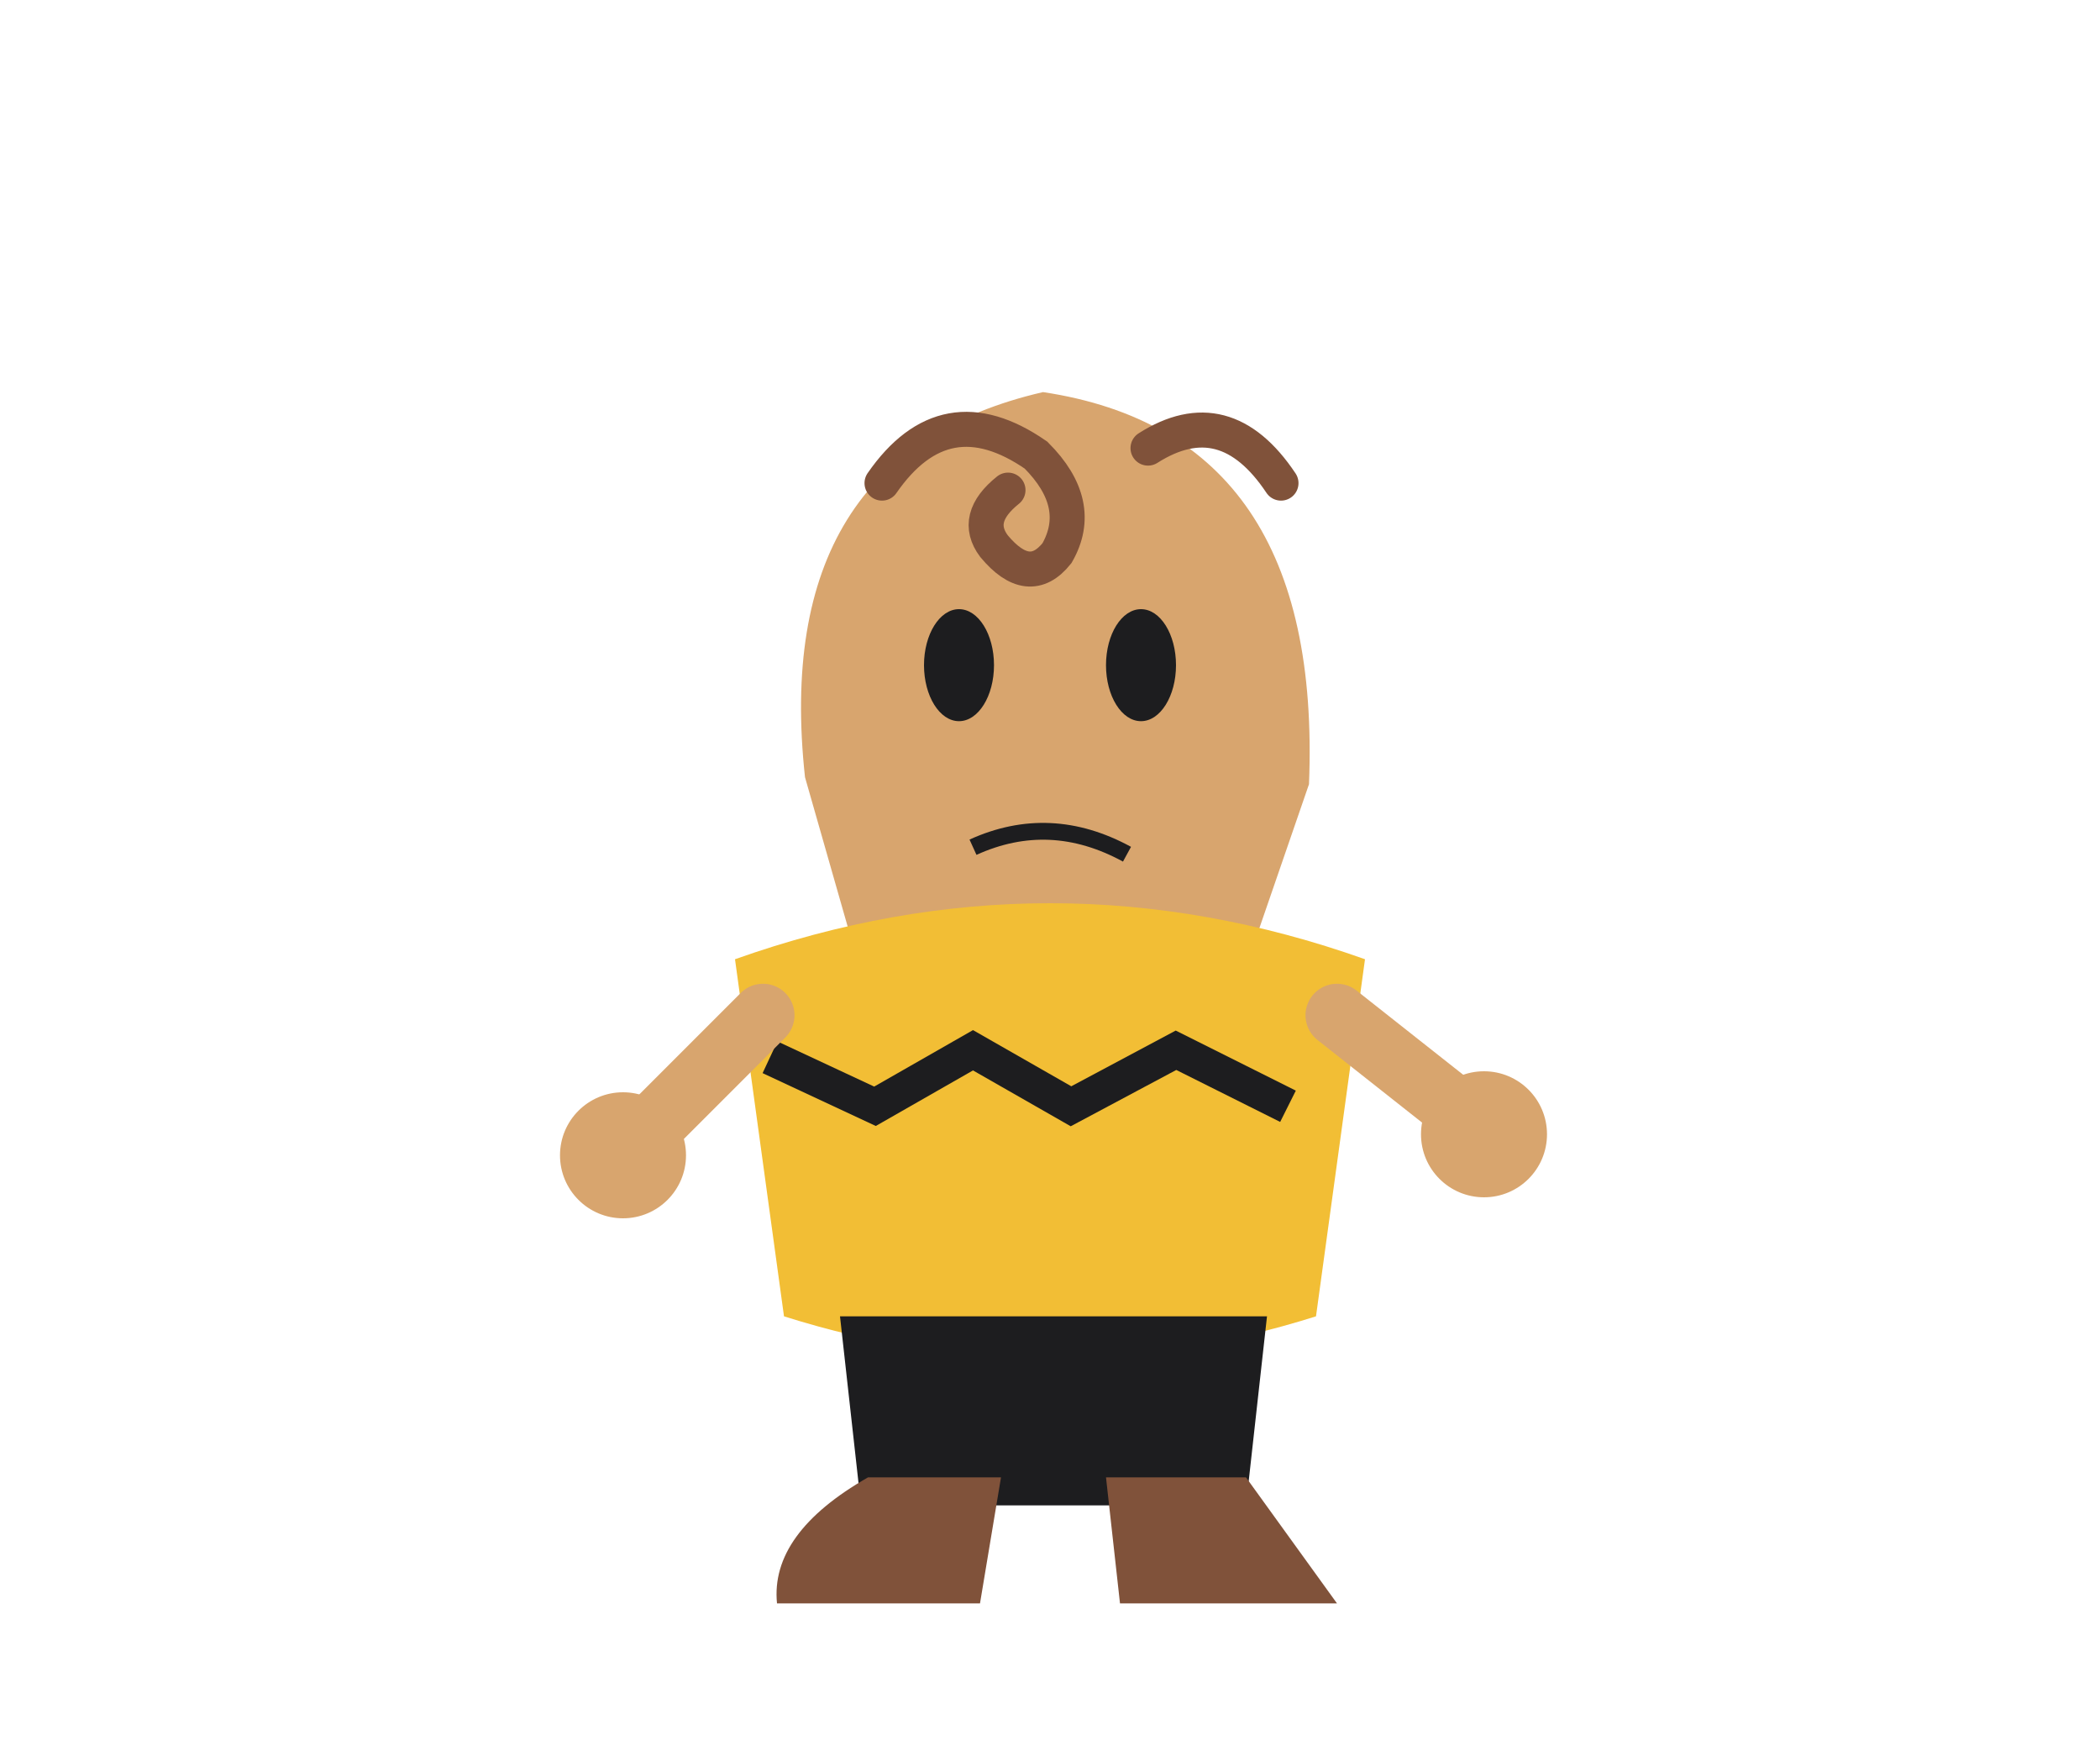
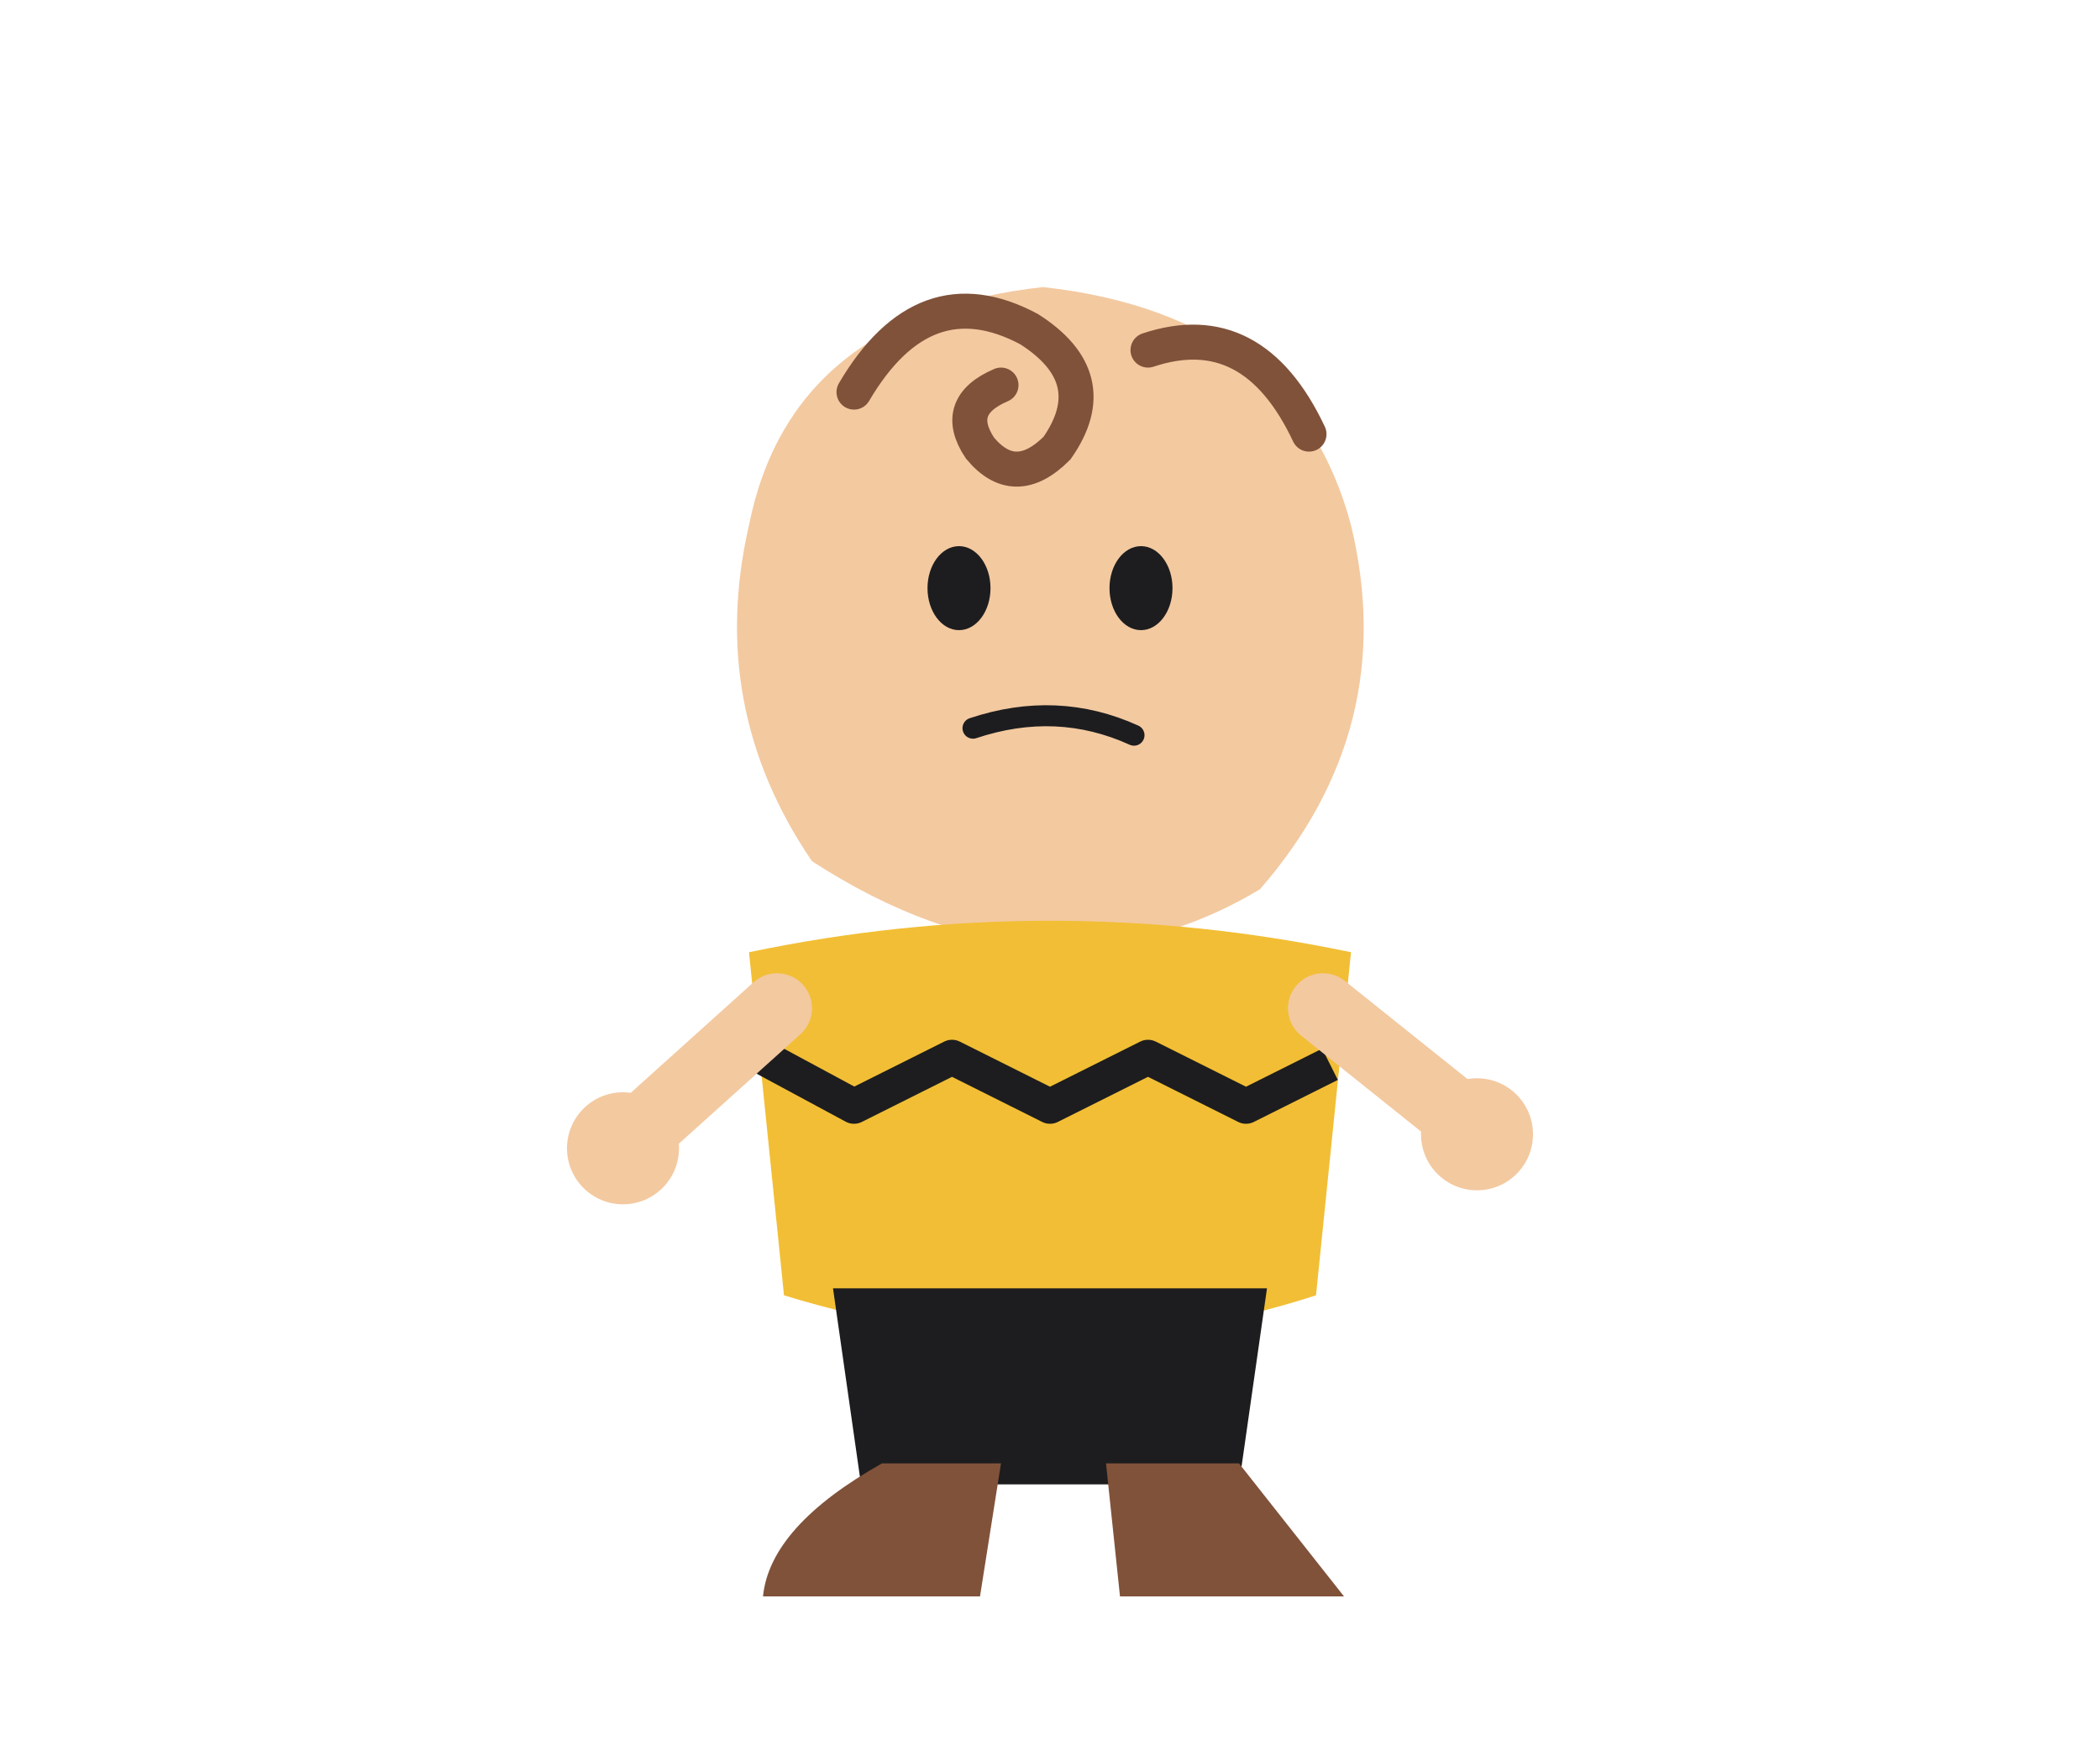
- <svg xmlns="http://www.w3.org/2000/svg" width="300" height="250" viewBox="25 0 250 250">
-   <path d="M115 111 Q110 65 149 56 Q189 62 187 112 L177 141 L123 139Z" fill="#D8A56E" />
-   <path d="M126 69 Q135 56 148 65 Q155 72 151 79 Q147 84 142 78 Q139 74 144 70 M164 64 Q175 57 183 69" fill="none" stroke="#80523A" stroke-width="5" stroke-linecap="round" />
-   <ellipse cx="137" cy="95" rx="5" ry="8" fill="#1D1D1F" />
-   <ellipse cx="163" cy="95" rx="5" ry="8" fill="#1D1D1F" />
-   <path d="M139 121 Q150 116 161 122" fill="none" stroke="#1D1D1F" stroke-width="2.4" />
-   <path d="M105 137 Q150 121 195 137 L188 188 Q150 200 112 188Z" fill="#F2BE35" />
-   <path d="M110 151 L125 158 L139 150 L153 158 L168 150 L184 158" fill="none" stroke="#1D1D1F" stroke-width="5" />
-   <path d="M120 188 L181 188 L178 215 L123 215Z" fill="#1D1D1F" />
-   <path d="M124 211 L143 211 L140 229 L111 229 Q110 219 124 211 M158 211 L178 211 L191 229 L160 229Z" fill="#80523A" />
-   <path d="M109 145 L91 163 M191 145 L210 160" stroke="#D8A56E" stroke-width="9" stroke-linecap="round" />
-   <circle cx="89" cy="165" r="9" fill="#D8A56E" />
-   <circle cx="212" cy="162" r="9" fill="#D8A56E" />
+ <svg xmlns="http://www.w3.org/2000/svg" width="300" height="250" viewBox="0 0 300 250">
+   <path d="M116 123 Q101 101 107 75 Q113 45 149 41 Q185 45 193 75 Q200 104 180 127 Q150 145 116 123Z" fill="#F3C9A0" />
+   <path d="M122 56 Q132 39 147 47 Q158 54 151 64 Q145 70 140 64 Q136 58 143 55 M164 50 Q179 45 187 62" fill="none" stroke="#80523A" stroke-width="5" stroke-linecap="round" />
+   <ellipse cx="137" cy="84" rx="4.5" ry="6" fill="#1D1D1F" />
+   <ellipse cx="163" cy="84" rx="4.5" ry="6" fill="#1D1D1F" />
+   <path d="M139 104 Q151 100 162 105" fill="none" stroke="#1D1D1F" stroke-width="3" stroke-linecap="round" />
+   <path d="M107 136 Q150 127 193 136 L188 185 Q151 197 112 185Z" fill="#F2BE35" />
+   <path d="M109 151 L122 158 L136 151 L150 158 L164 151 L178 158 L190 152" fill="none" stroke="#1D1D1F" stroke-width="5" stroke-linejoin="round" />
+   <path d="M111 144 L91 162 M189 144 L209 160" stroke="#F3C9A0" stroke-width="10" stroke-linecap="round" />
+   <circle cx="89" cy="164" r="8" fill="#F3C9A0" />
+   <circle cx="211" cy="162" r="8" fill="#F3C9A0" />
+   <path d="M119 184 L181 184 L177 212 L123 212Z" fill="#1D1D1F" />
+   <path d="M126 209 L143 209 L140 228 L109 228 Q110 218 126 209 M158 209 L177 209 L192 228 L160 228Z" fill="#80523A" />
</svg>
